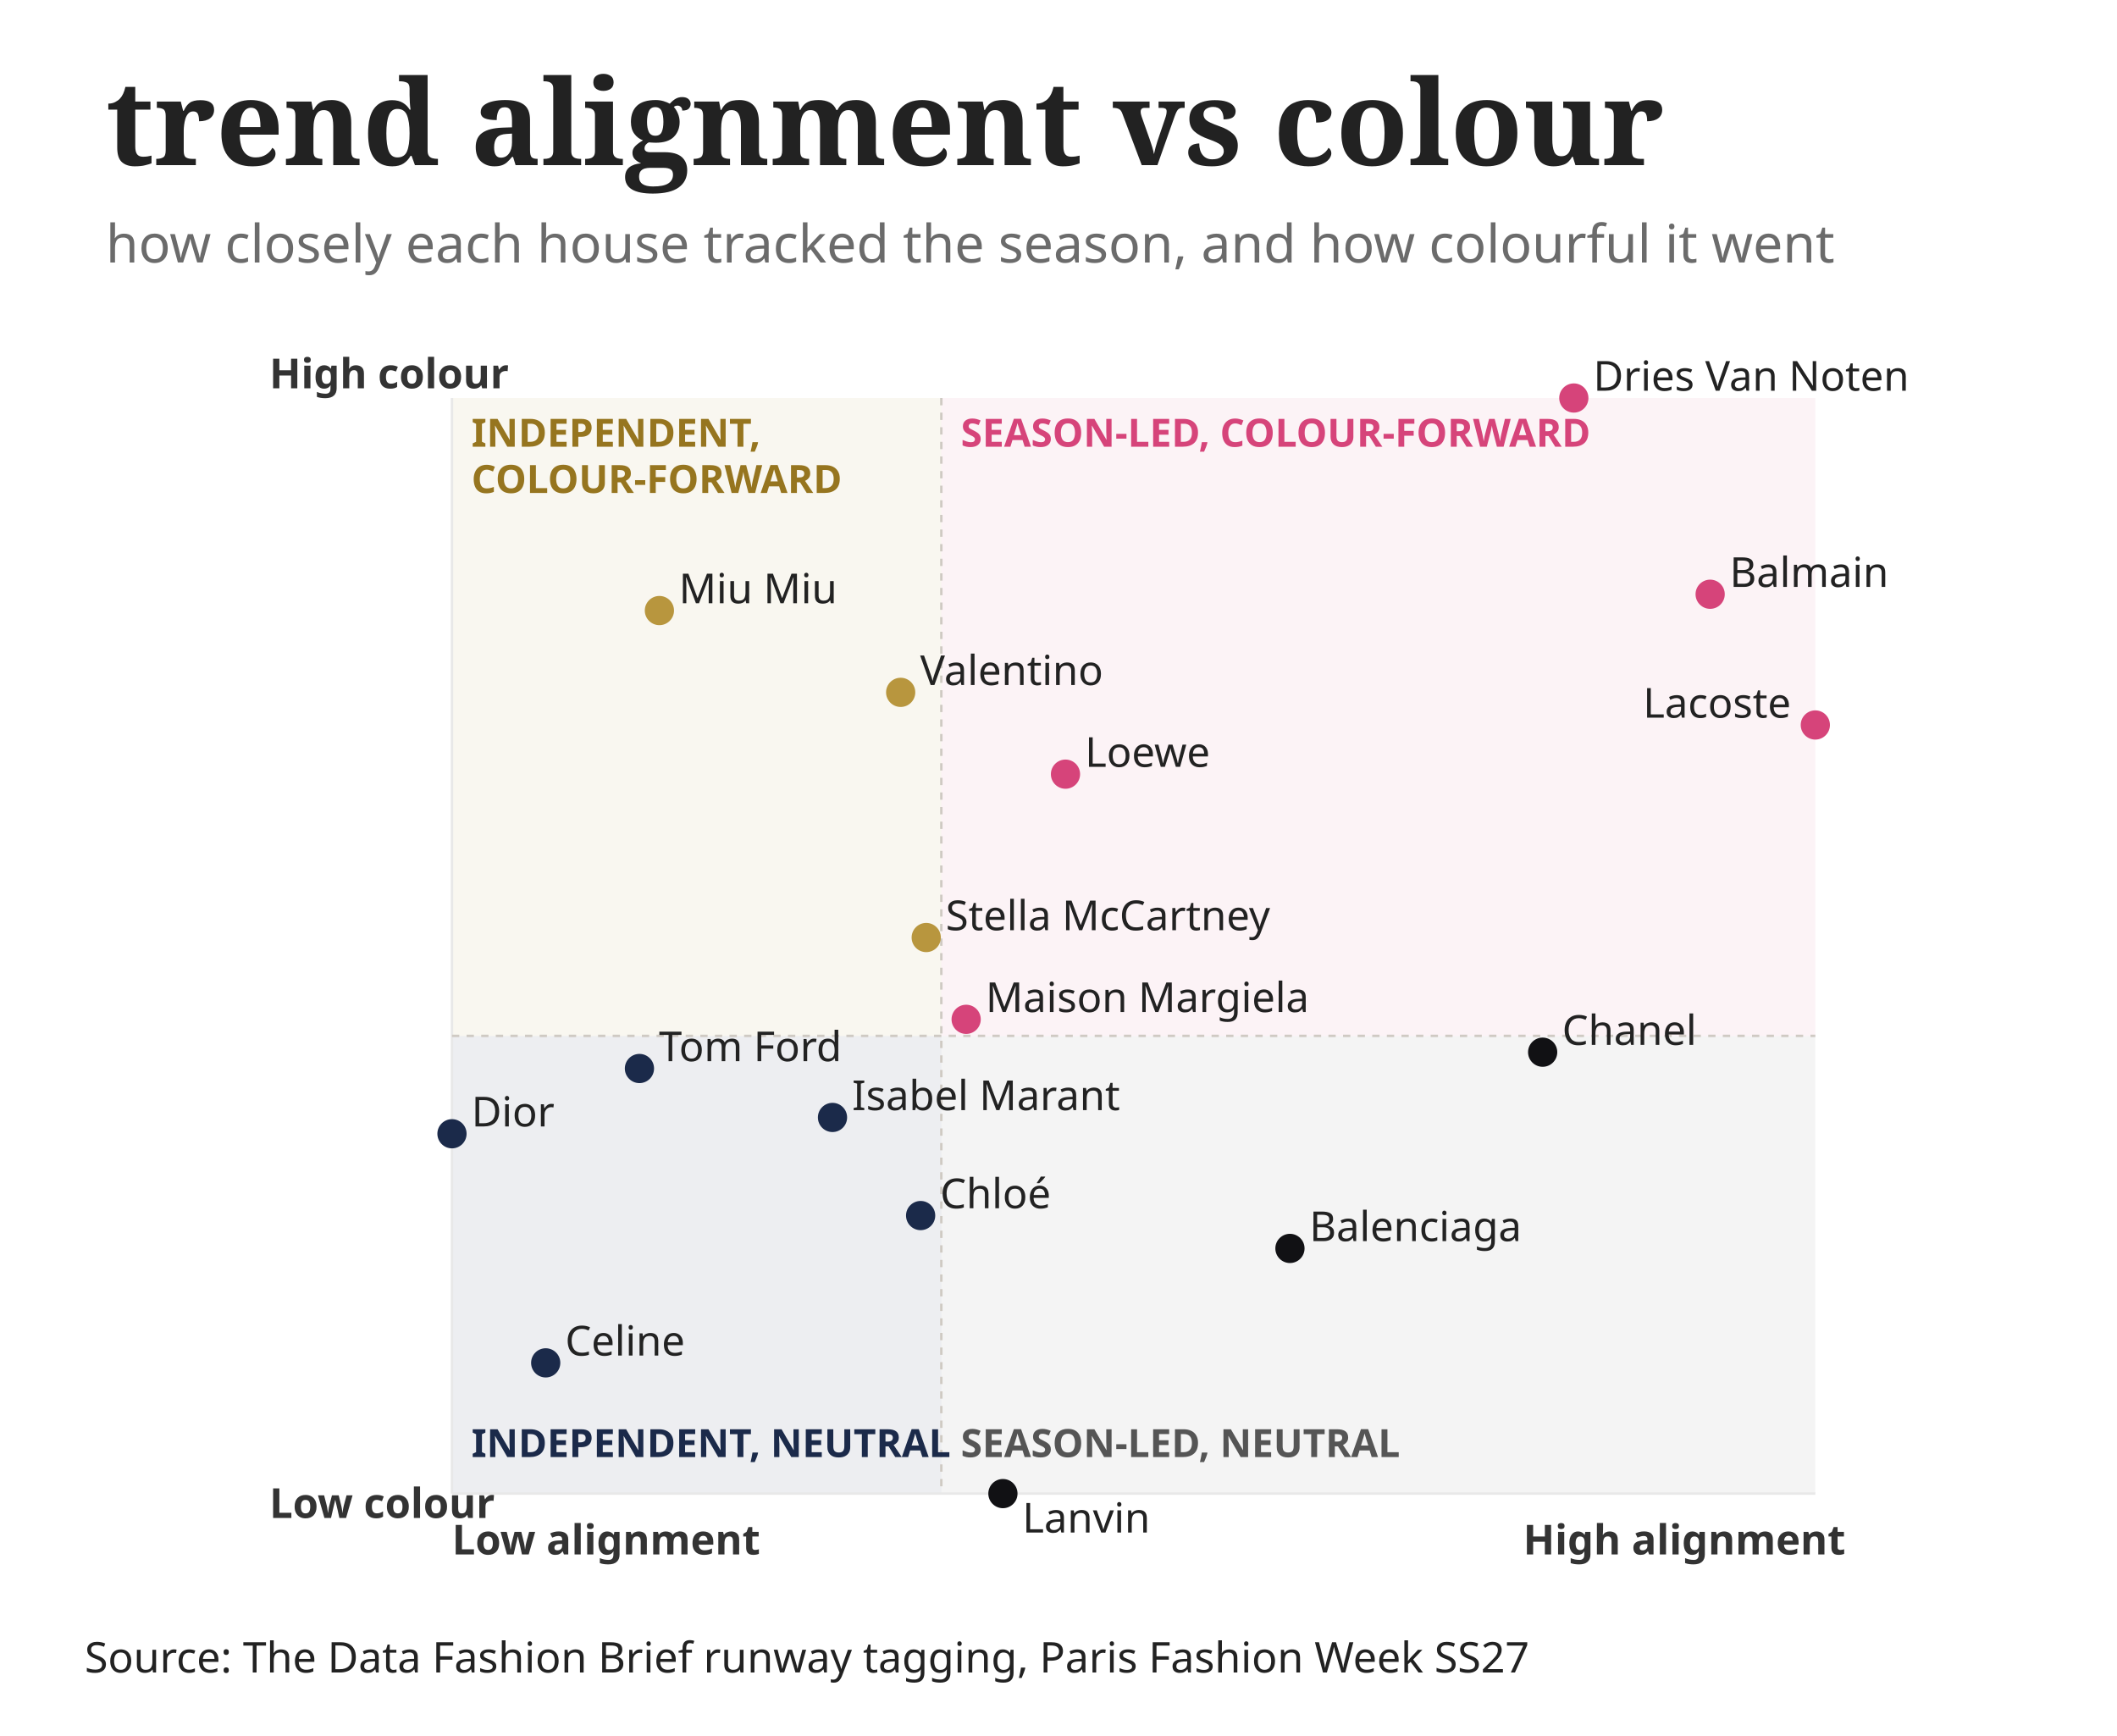
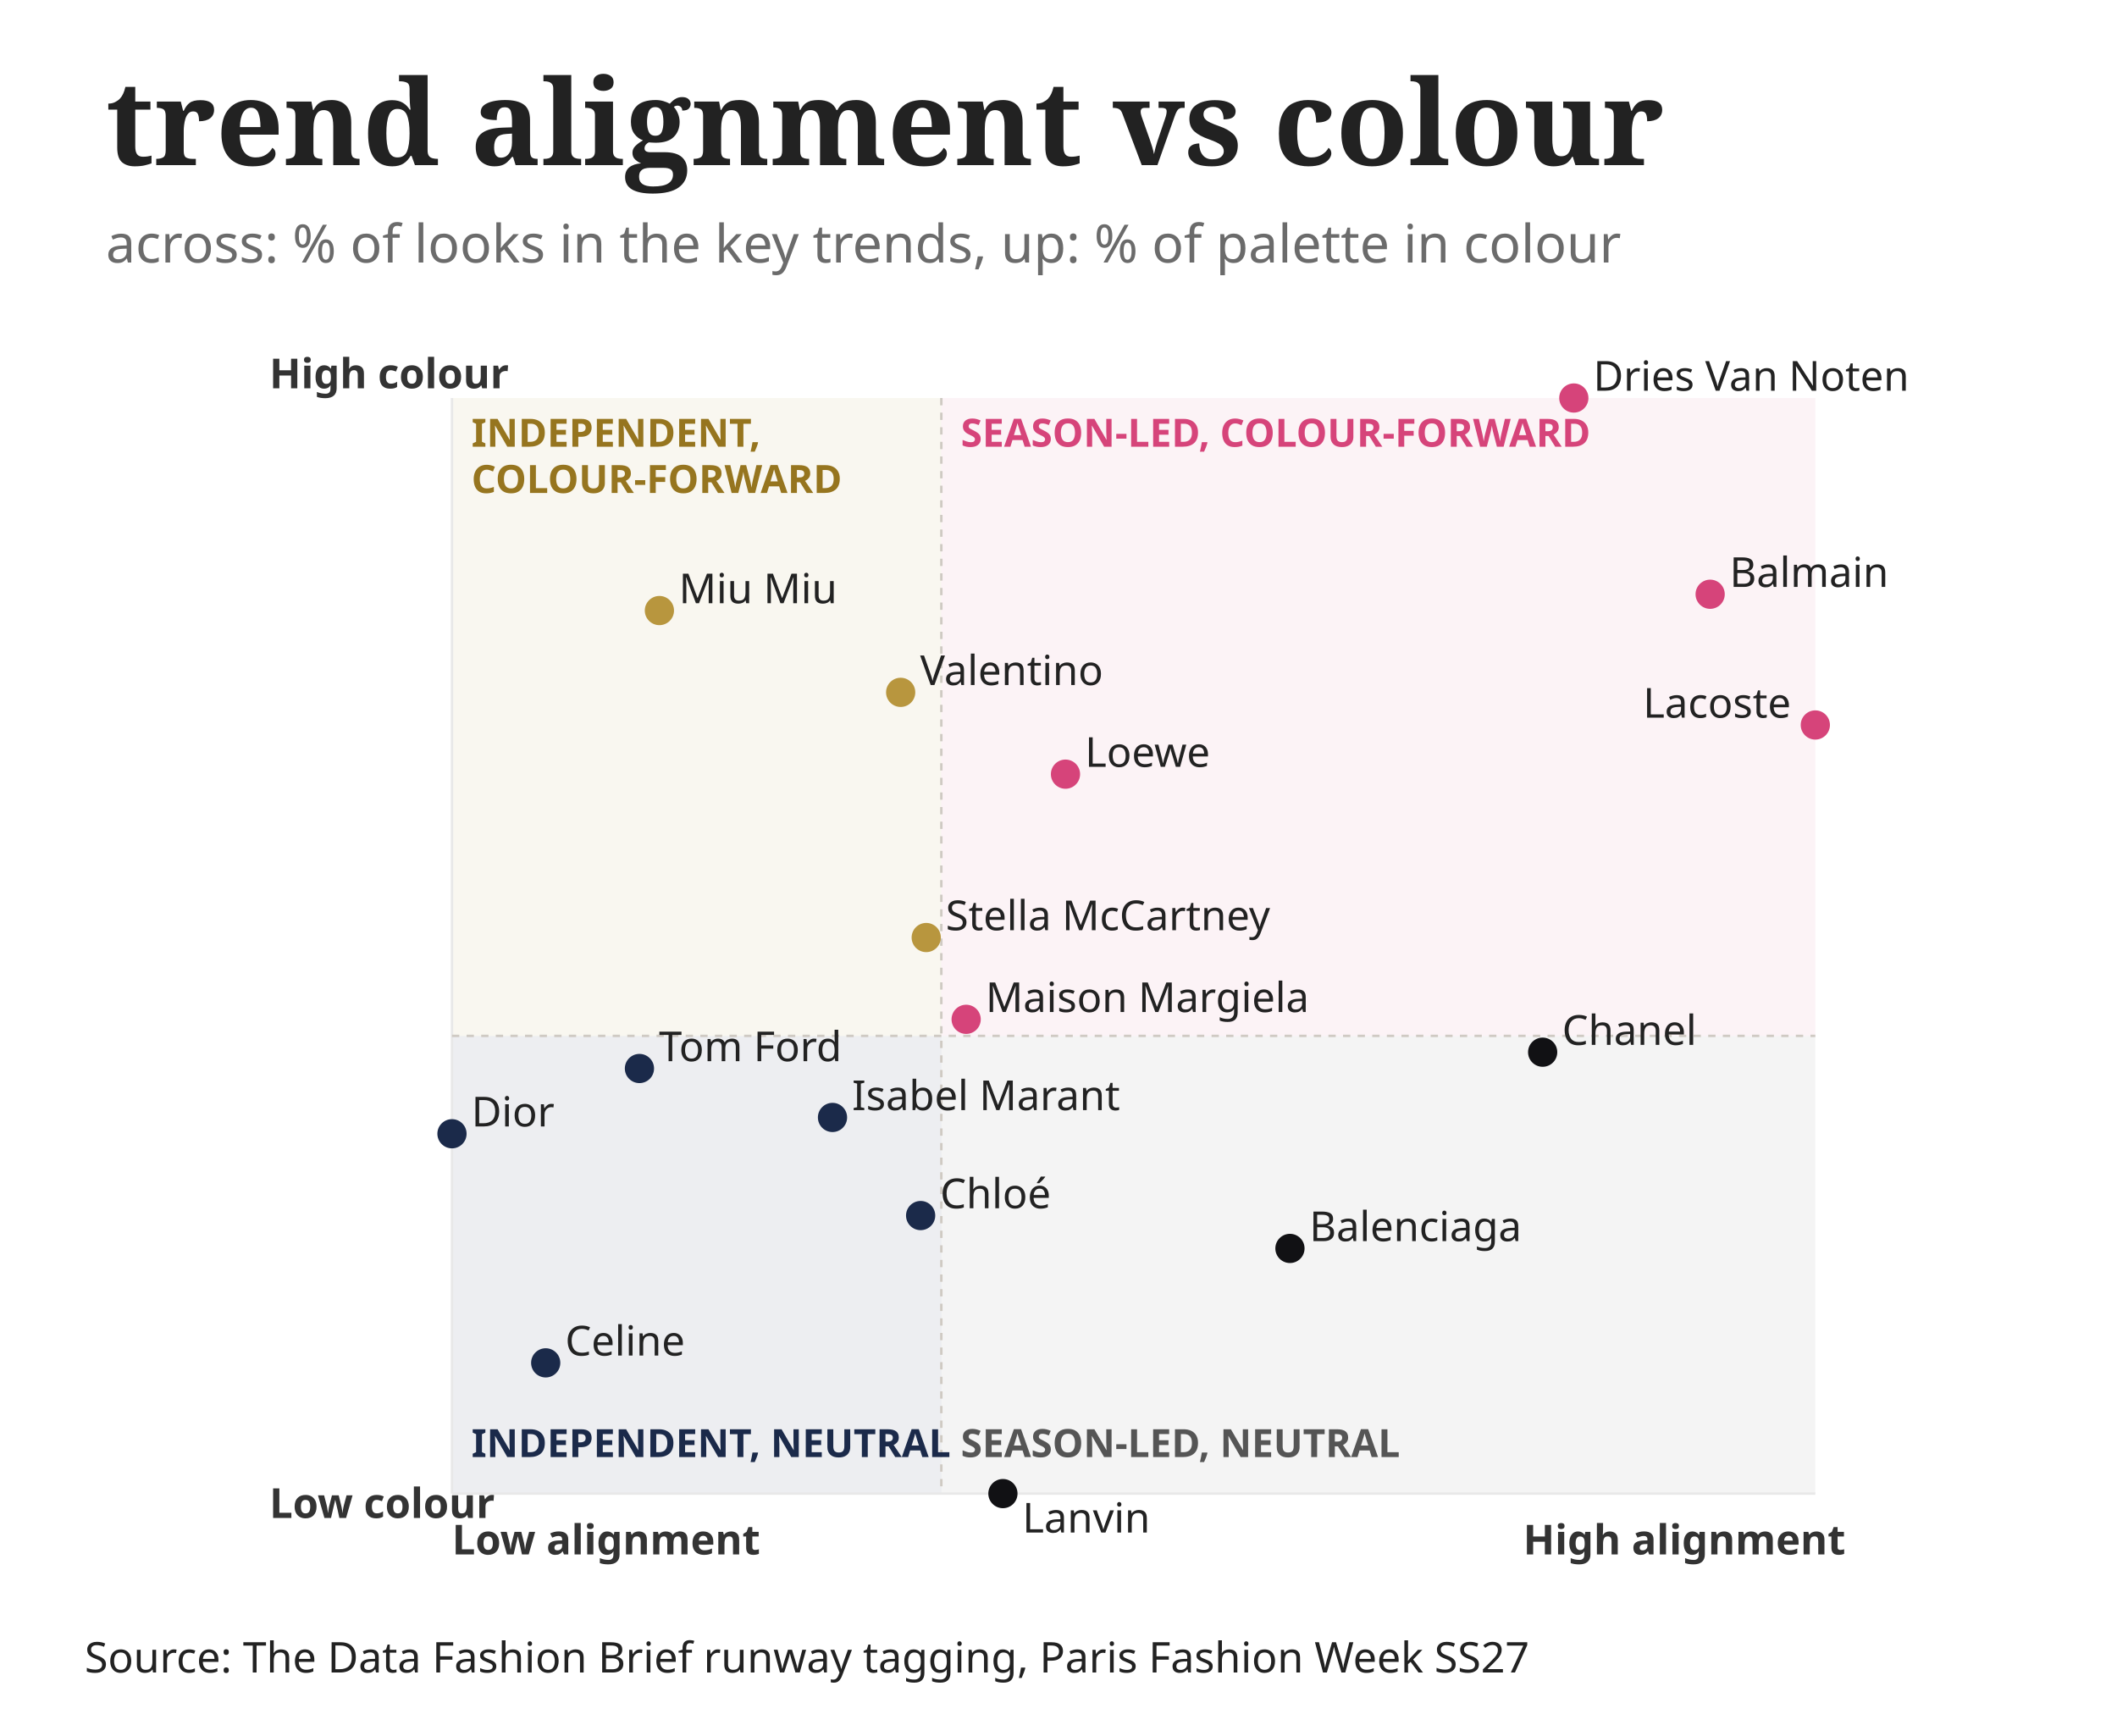
<svg xmlns="http://www.w3.org/2000/svg" viewBox="0 0 1000 820" width="1000" height="820">
  <rect width="1000" height="820" fill="#FFFFFF" />
  <text x="50" y="78" font-family="'Playfair Display', Georgia, serif" font-weight="700" font-size="56" fill="#222222">trend alignment vs colour</text>
-   <text x="50" y="124" font-family="'Century Gothic', 'Questrial', 'Avenir', sans-serif" font-size="25" fill="#6B6B6B">how closely each house tracked the season, and how colourful it went</text>
+   <text x="50" y="124" font-family="'Century Gothic', 'Questrial', 'Avenir', sans-serif" font-size="25" fill="#6B6B6B">across: % of looks in the key trends, up: % of palette in colour</text>
  <g transform="translate(110,165) scale(1.15)">
    <rect x="291" y="20" width="359" height="262" fill="#D6447A" opacity="0.07" />
    <rect x="90" y="20" width="201" height="262" fill="#B8963E" opacity="0.08" />
    <rect x="291" y="282" width="359" height="188" fill="#111114" opacity="0.05" />
    <rect x="90" y="282" width="201" height="188" fill="#1B2A4A" opacity="0.08" />
    <line x1="90" y1="20" x2="90" y2="470" stroke="#E8E8E8" stroke-width="1" />
    <line x1="90" y1="470" x2="650" y2="470" stroke="#E8E8E8" stroke-width="1" />
    <line x1="291" y1="20" x2="291" y2="470" stroke="#cfcac3" stroke-width="1" stroke-dasharray="3,3" />
    <line x1="90" y1="282" x2="650" y2="282" stroke="#cfcac3" stroke-width="1" stroke-dasharray="3,3" />
    <text x="299" y="40" font-family="Century Gothic, Questrial, sans-serif" font-size="16" font-weight="700" fill="#D6447A">SEASON-LED, COLOUR-FORWARD</text>
    <text x="98" y="40" font-family="Century Gothic, Questrial, sans-serif" font-size="16" font-weight="700" fill="#96751f">
      <tspan x="98">INDEPENDENT,</tspan>
      <tspan x="98" dy="19">COLOUR-FORWARD</tspan>
    </text>
    <text x="299" y="455" font-family="Century Gothic, Questrial, sans-serif" font-size="16" font-weight="700" fill="#555">SEASON-LED, NEUTRAL</text>
    <text x="98" y="455" font-family="Century Gothic, Questrial, sans-serif" font-size="16" font-weight="700" fill="#1B2A4A">INDEPENDENT, NEUTRAL</text>
    <text x="90" y="495" font-family="Century Gothic, Questrial, sans-serif" font-size="17" font-weight="600" fill="#333">Low alignment</text>
    <text x="530" y="495" font-family="Century Gothic, Questrial, sans-serif" font-size="17" font-weight="600" fill="#333">High alignment</text>
    <text x="15" y="16" font-family="Century Gothic, Questrial, sans-serif" font-size="17" font-weight="600" fill="#333">High colour</text>
    <text x="15" y="480" font-family="Century Gothic, Questrial, sans-serif" font-size="17" font-weight="600" fill="#333">Low colour</text>
    <circle cx="650.0" cy="154.3" r="6" fill="#D6447A" />
    <text x="640.0" y="151.3" text-anchor="end" font-family="Century Gothic, Questrial, sans-serif" font-size="17" font-weight="500" fill="#222">Lacoste</text>
    <circle cx="606.8" cy="100.6" r="6" fill="#D6447A" />
    <text x="614.8" y="97.6" font-family="Century Gothic, Questrial, sans-serif" font-size="17" font-weight="500" fill="#222">Balmain</text>
    <circle cx="550.8" cy="20.0" r="6" fill="#D6447A" />
    <text x="558.8" y="17.0" font-family="Century Gothic, Questrial, sans-serif" font-size="17" font-weight="500" fill="#222">Dries Van Noten</text>
    <circle cx="538.0" cy="288.7" r="6" fill="#111114" />
    <text x="546.0" y="285.7" font-family="Century Gothic, Questrial, sans-serif" font-size="17" font-weight="500" fill="#222">Chanel</text>
    <circle cx="434.2" cy="369.3" r="6" fill="#111114" />
    <text x="442.2" y="366.3" font-family="Century Gothic, Questrial, sans-serif" font-size="17" font-weight="500" fill="#222">Balenciaga</text>
    <circle cx="342.0" cy="174.5" r="6" fill="#D6447A" />
    <text x="350.0" y="171.5" font-family="Century Gothic, Questrial, sans-serif" font-size="17" font-weight="500" fill="#222">Loewe</text>
    <circle cx="316.3" cy="470.0" r="6" fill="#111114" />
    <text x="324.3" y="486.0" font-family="Century Gothic, Questrial, sans-serif" font-size="17" font-weight="500" fill="#222">Lanvin</text>
    <circle cx="301.2" cy="275.2" r="6" fill="#D6447A" />
    <text x="309.2" y="272.2" font-family="Century Gothic, Questrial, sans-serif" font-size="17" font-weight="500" fill="#222">Maison Margiela</text>
    <circle cx="284.8" cy="241.6" r="6" fill="#B8963E" />
    <text x="292.8" y="238.6" font-family="Century Gothic, Questrial, sans-serif" font-size="17" font-weight="500" fill="#222">Stella McCartney</text>
    <circle cx="282.5" cy="355.8" r="6" fill="#1B2A4A" />
    <text x="290.5" y="352.8" font-family="Century Gothic, Questrial, sans-serif" font-size="17" font-weight="500" fill="#222">Chloé</text>
    <circle cx="274.3" cy="140.9" r="6" fill="#B8963E" />
    <text x="282.3" y="137.9" font-family="Century Gothic, Questrial, sans-serif" font-size="17" font-weight="500" fill="#222">Valentino</text>
    <circle cx="246.3" cy="315.5" r="6" fill="#1B2A4A" />
    <text x="254.3" y="312.5" font-family="Century Gothic, Questrial, sans-serif" font-size="17" font-weight="500" fill="#222">Isabel Marant</text>
    <circle cx="175.2" cy="107.3" r="6" fill="#B8963E" />
    <text x="183.2" y="104.3" font-family="Century Gothic, Questrial, sans-serif" font-size="17" font-weight="500" fill="#222">Miu Miu</text>
    <circle cx="167.0" cy="295.4" r="6" fill="#1B2A4A" />
    <text x="175.0" y="292.4" font-family="Century Gothic, Questrial, sans-serif" font-size="17" font-weight="500" fill="#222">Tom Ford</text>
    <circle cx="128.5" cy="416.3" r="6" fill="#1B2A4A" />
    <text x="136.5" y="413.3" font-family="Century Gothic, Questrial, sans-serif" font-size="17" font-weight="500" fill="#222">Celine</text>
    <circle cx="90.0" cy="322.2" r="6" fill="#1B2A4A" />
    <text x="98.0" y="319.2" font-family="Century Gothic, Questrial, sans-serif" font-size="17" font-weight="500" fill="#222">Dior</text>
  </g>
  <text x="40" y="790" font-family="'Century Gothic', 'Questrial', 'Avenir', sans-serif" font-size="20" fill="#222222">Source: The Data Fashion Brief runway tagging, Paris Fashion Week SS27</text>
</svg>
